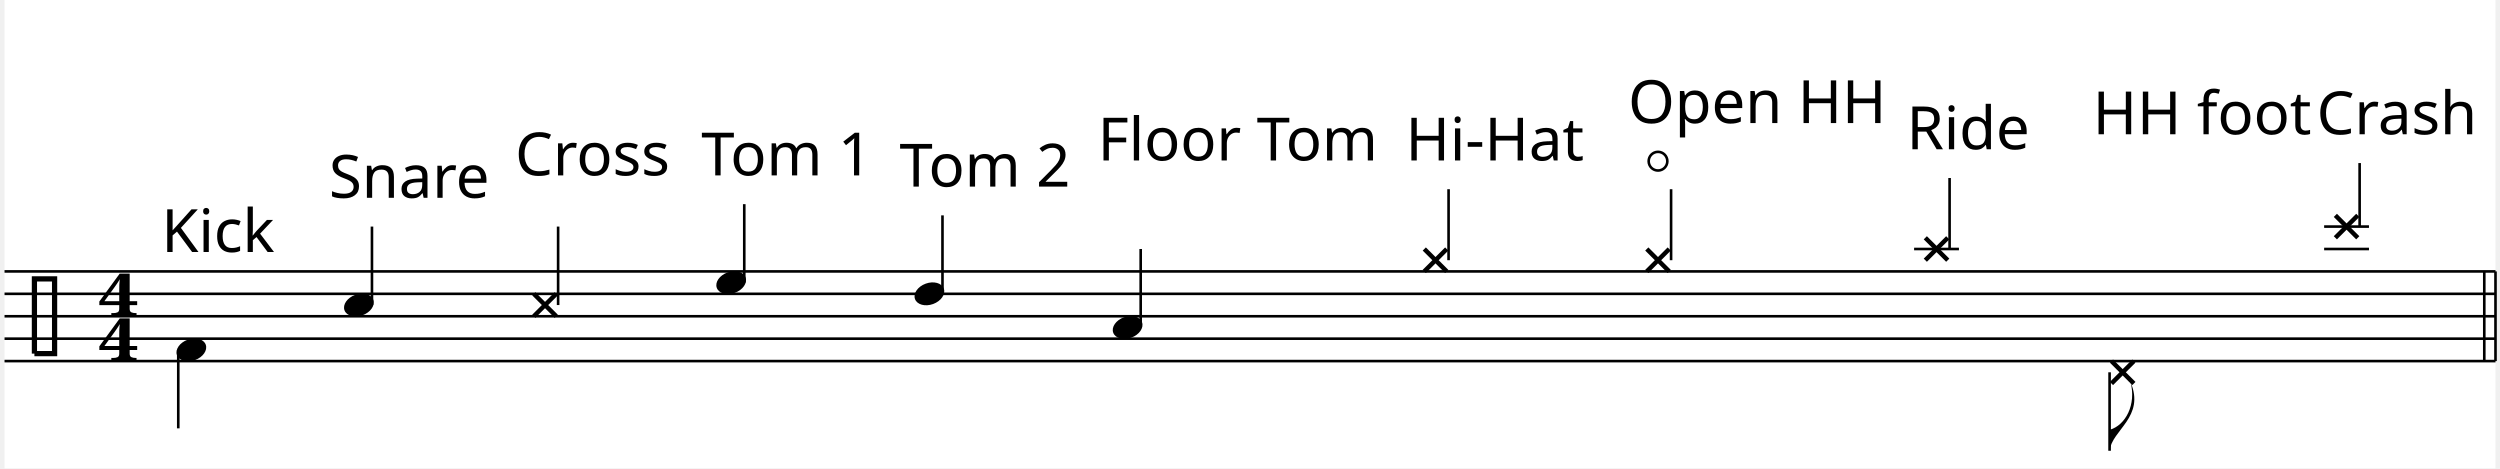
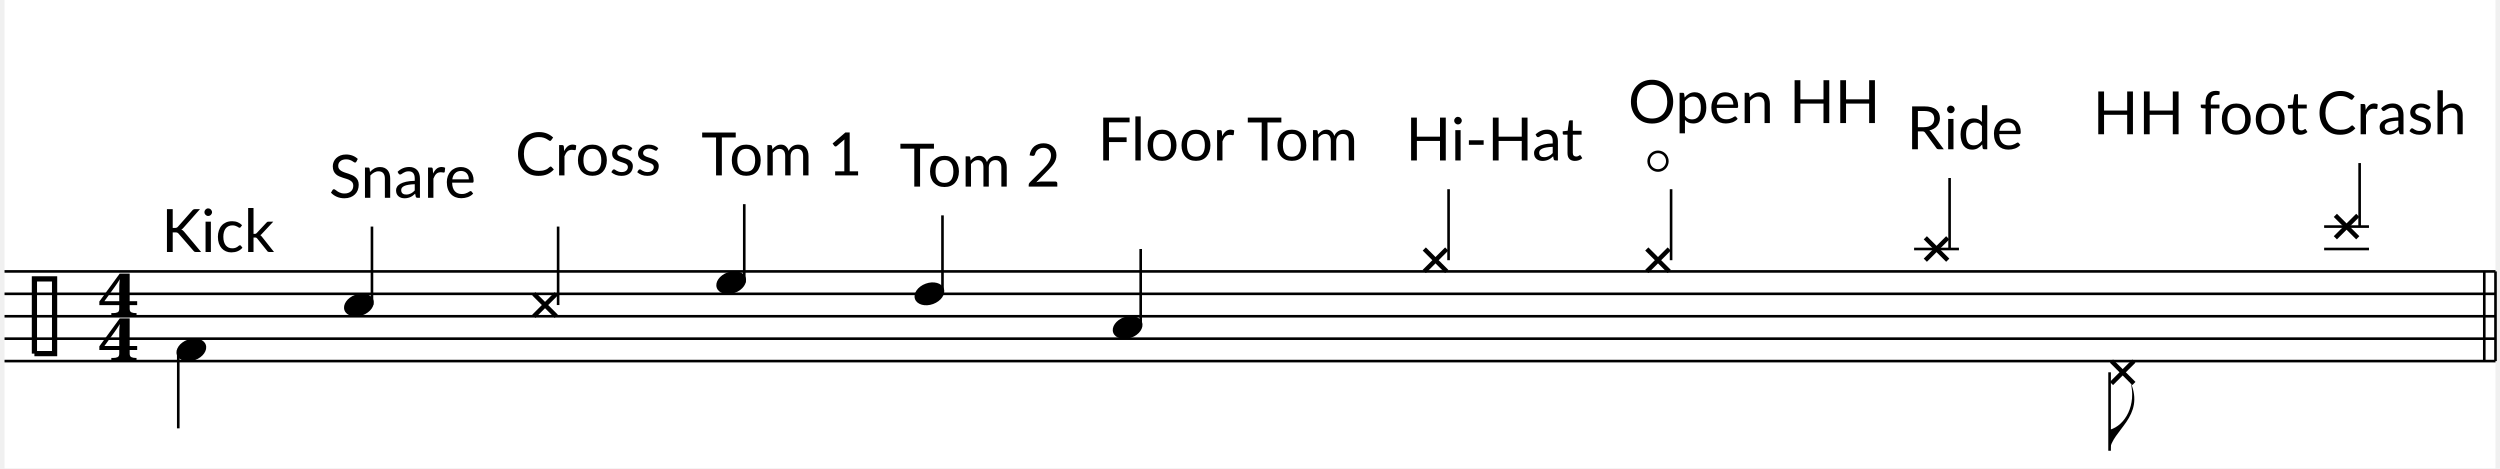
<svg xmlns="http://www.w3.org/2000/svg" xmlns:xlink="http://www.w3.org/1999/xlink" version="1.1" xml:space="preserve" color="black" width="6.94in" height="1.30in" viewBox="0 0 500 94">
  <style type="text/css">
.fill {fill: currentColor}
.stroke {stroke: currentColor; fill: none; stroke-width: .7}
	rect.abcr {fill:#a08000; fill-opacity:0}
	rect.abcr:hover {fill-opacity:0.3}

.f1 {font-family:serif; font-style:italic; font-size:14px}
- .f2 {font-family:calibri; font-size:16px}
+ .f2 {font-family:Lato; font-size:16px}
</style>
  <defs>
    <path id="pclef" class="stroke" style="stroke-width:1.4" d="m4 10h5.4v-20h-5.4v20" />
    <ellipse id="hd" rx="4.1" ry="2.9" transform="rotate(-20)" class="fill" />
    <path id="Xhead" d="m-3 -3l6 6m0 -6l-6 6" class="stroke" style="stroke-width:1.2" />
    <path id="hl" class="stroke" d="m-6 0h12" />
    <circle id="opend" class="stroke" cx="0" cy="-3" r="2.5" />
  </defs>
  <rect width="100%" height="100%" fill="white" />
  <g transform="scale(0.75)">
    <g transform="translate(0,75.30)">
      <g class="e_963_2_">
        <text class="f2" x="42.00" y="-7.86">Kick</text>
      </g>
      <g class="e_804_2_">
        <text class="f2" x="86.84" y="-22.36">Snare</text>
      </g>
      <g class="e_815_3_">
        <text class="f2" x="136.66" y="-28.36">Cross</text>
      </g>
      <g class="e_827_2_">
        <text class="f2" x="186.48" y="-28.36">Tom 1</text>
      </g>
      <g class="e_838_2_">
        <text class="f2" x="239.53" y="-25.36">Tom 2</text>
      </g>
      <g class="e_853_2_">
        <text class="f2" x="292.58" y="-32.36">Floor Tom</text>
      </g>
      <g class="e_865_3_">
        <text class="f2" x="374.98" y="-32.36">Hi-Hat</text>
      </g>
      <g class="e_885_3_">
        <text class="f2" x="434.53" y="-42.36">Open HH</text>
      </g>
      <g class="e_896_4_">
        <text class="f2" x="509.07" y="-35.36">Ride</text>
      </g>
      <g class="e_980_4_">
        <text class="f2" x="558.89" y="-39.36">HH foot</text>
      </g>
      <g class="e_912_4_">
        <text class="f2" x="618.81" y="-39.36">Crash</text>
      </g>
    </g>
    <g class="e_757_2_">
      <path class="stroke" d="m666.67 96.64v-24.00" />
      <path class="stroke" d="m663.67 96.64v-24.00" />
    </g>
    <path class="stroke" d="m0.00 96.64 h666.67m-666.67 -6h666.67m-666.67 -6h666.67m-666.67 -6h666.67m-666.67 -6h666.67" />
    <g class="e_727_13_">
      <use x="4.00" y="84.64" xlink:href="#pclef" />
    </g>
    <g class="e_9_5_">
      <g font-family="serif" font-size="16" font-weight="bold" transform="translate(30.50,96.64) scale(1.2,1)">
        <text y="-12" text-anchor="middle">4</text>
        <text text-anchor="middle">4</text>
      </g>
    </g>
    <g class="e_753_3_">
</g>
    <g class="e_793_2_">
</g>
    <g class="e_804_2_">
      <path class="stroke" d="m98.34 81.64v-21.00" />
      <use x="94.84" y="81.64" xlink:href="#hd" />
    </g>
    <g class="e_815_3_">
      <path class="stroke" d="m148.16 81.64v-21.00" />
      <use x="144.66" y="81.64" xlink:href="#Xhead" />
    </g>
    <g class="e_827_2_">
      <path class="stroke" d="m197.98 75.64v-21.00" />
      <use x="194.48" y="75.64" xlink:href="#hd" />
    </g>
    <g class="e_838_2_">
      <path class="stroke" d="m251.03 78.64v-21.00" />
      <use x="247.53" y="78.64" xlink:href="#hd" />
    </g>
    <g class="e_853_2_">
      <path class="stroke" d="m304.08 87.64v-21.00" />
      <use x="300.58" y="87.64" xlink:href="#hd" />
    </g>
    <g class="e_865_3_">
      <path class="stroke" d="m386.48 69.64v-19.00" />
      <use x="382.98" y="69.64" xlink:href="#Xhead" />
    </g>
    <g class="e_885_3_">
      <path class="stroke" d="m446.03 69.64v-19.00" />
      <use x="442.53" y="69.64" xlink:href="#Xhead" />
    </g>
    <g class="e_896_4_">
      <use x="517.07" y="66.64" xlink:href="#hl" />
      <path class="stroke" d="m520.57 66.64v-19.00" />
      <use x="517.07" y="66.64" xlink:href="#Xhead" />
    </g>
    <g class="e_901_2_">
</g>
    <g class="e_912_4_">
      <use x="626.81" y="66.64" xlink:href="#hl" />
      <use x="626.81" y="60.64" xlink:href="#hl" />
      <path class="stroke" d="m630.31 60.64v-17.00" />
      <use x="626.81" y="60.64" xlink:href="#Xhead" />
    </g>
    <g class="e_963_2_">
      <path class="stroke" d="m46.50 93.64v21.00" />
      <use x="50.00" y="93.64" xlink:href="#hd" />
    </g>
    <g class="e_966_3_">
</g>
    <g class="e_980_4_">
      <path class="stroke" d="m563.39 99.64v21.00" />
      <path class="fill" d="M563.39 120.64c0.6 -5.6 9.6 -9 5.6 -18.4  c1.6 6 -1.3 11.6 -5.6 12.8 " />
      <use x="566.89" y="99.64" xlink:href="#Xhead" />
    </g>
    <use x="442.53" y="46.14" xlink:href="#opend" />
  </g>
</svg>
